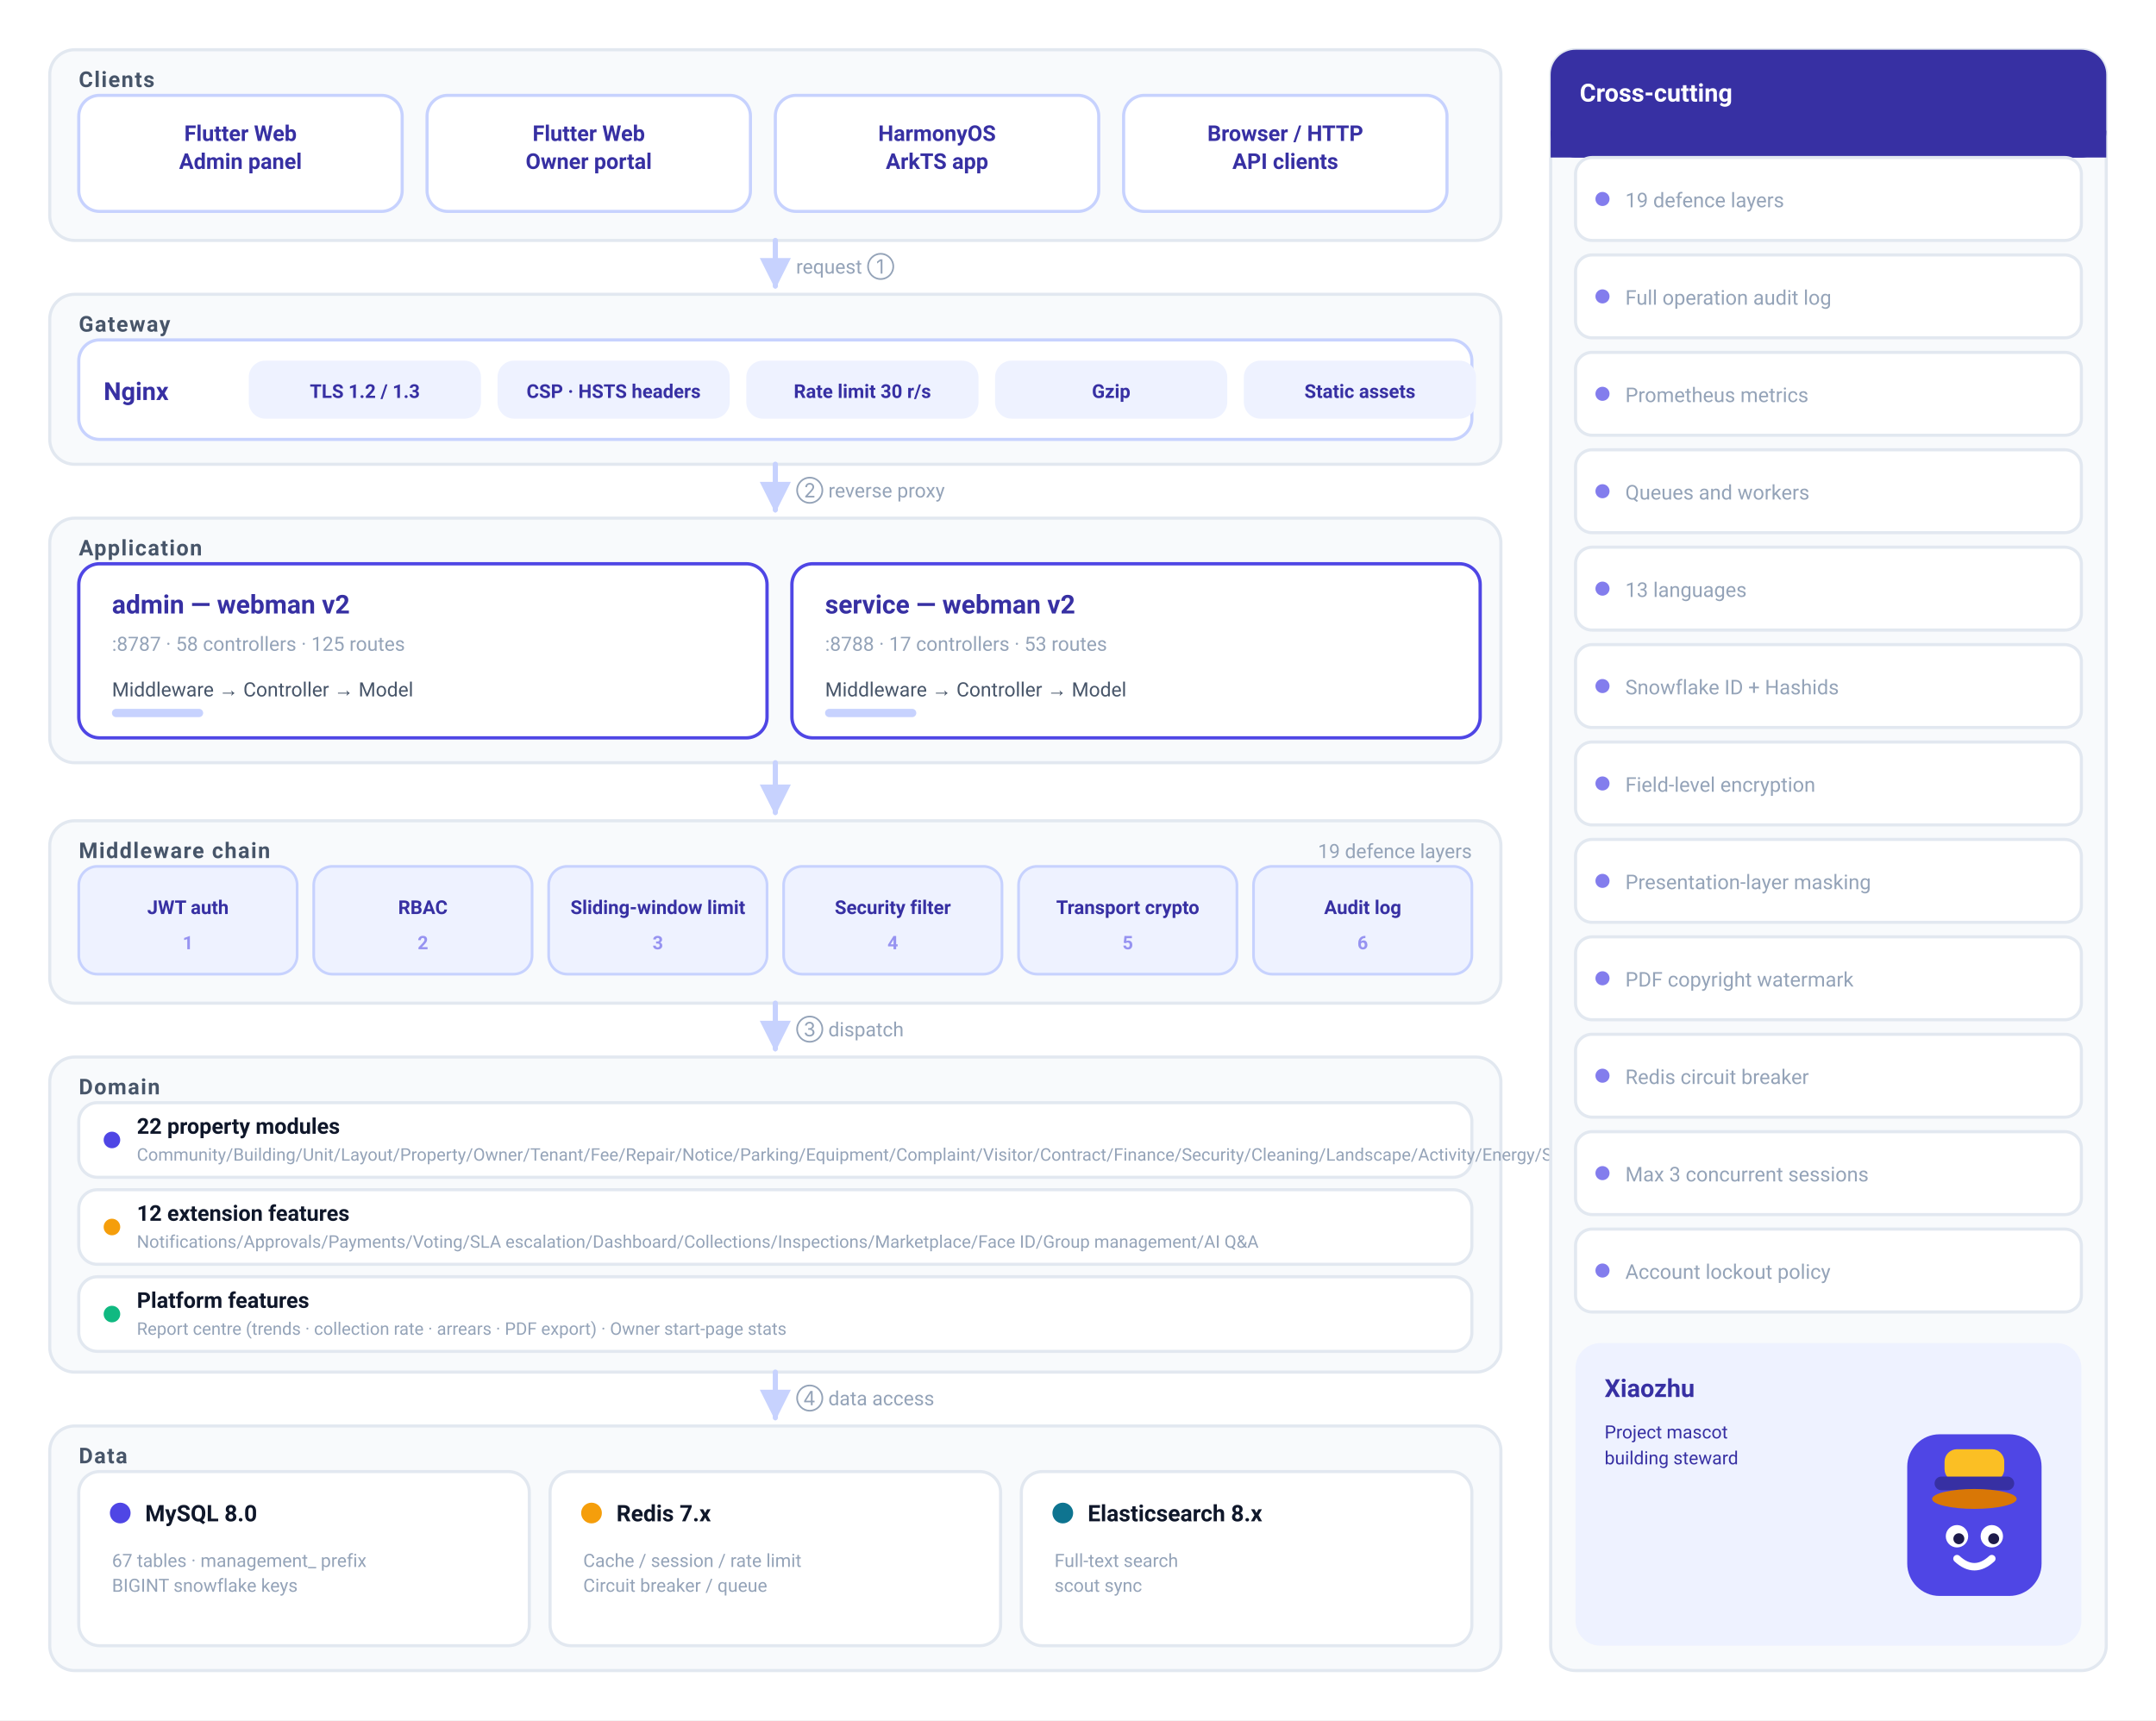
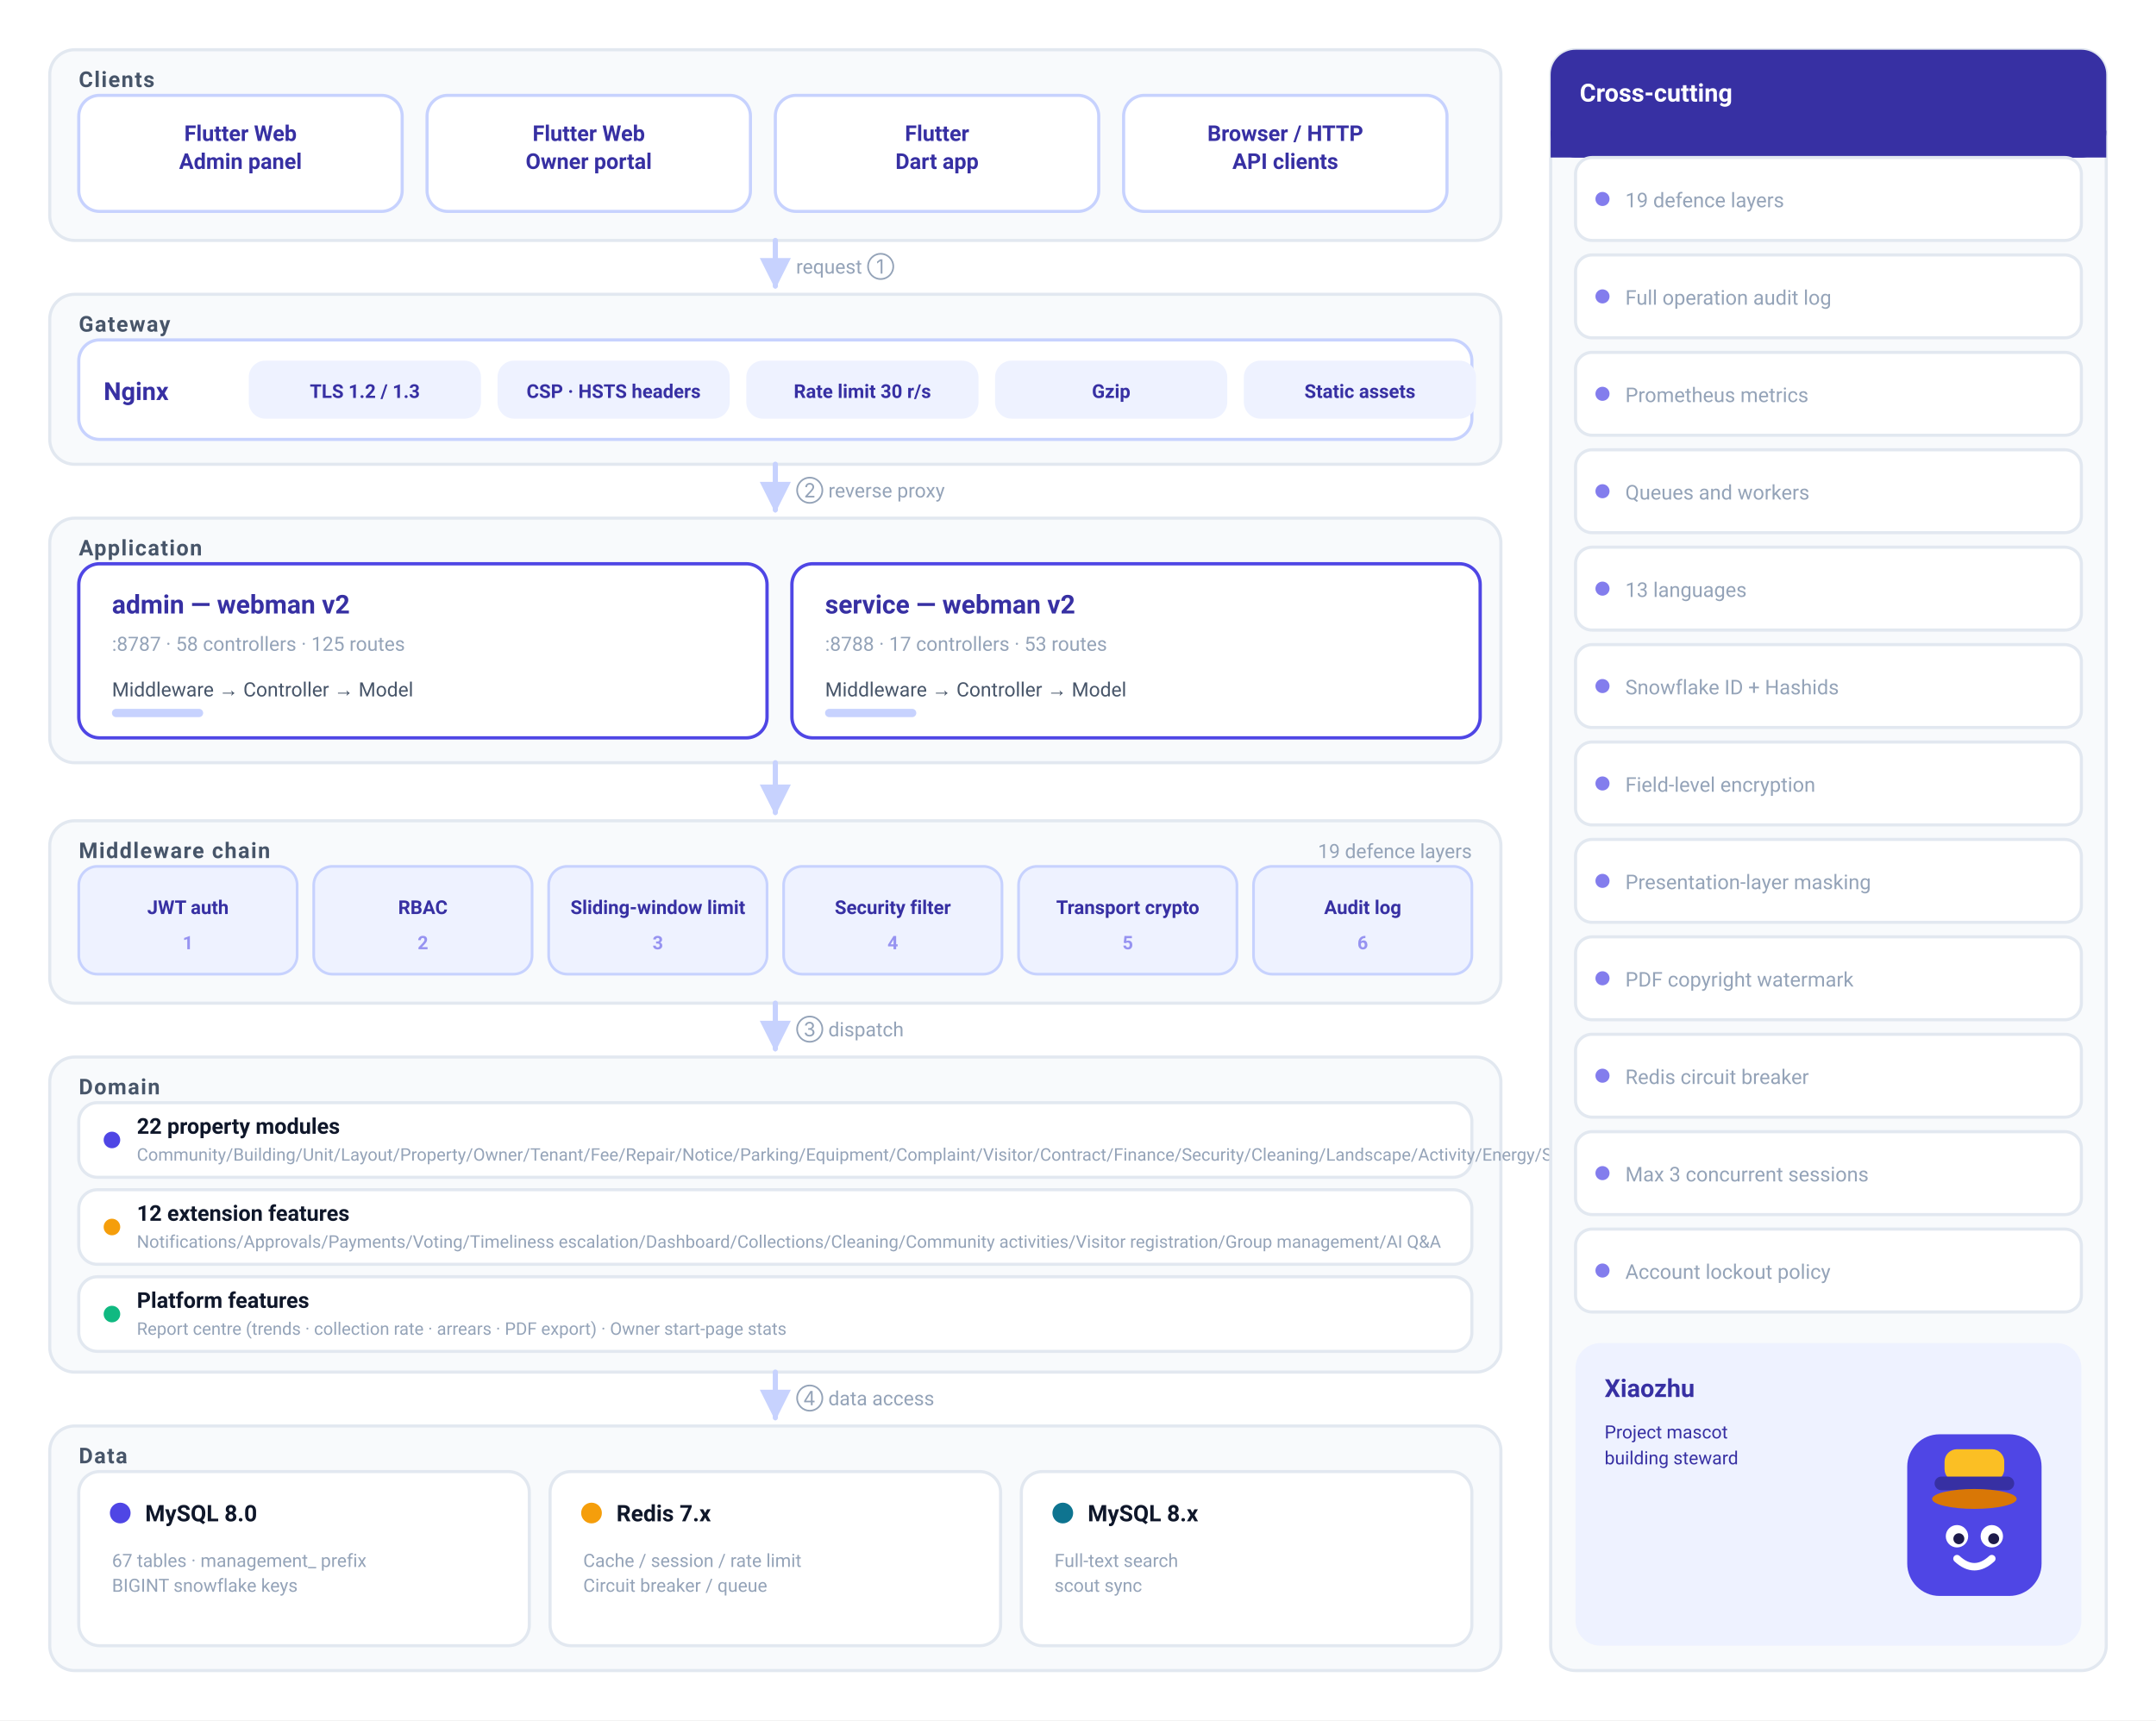
<svg xmlns="http://www.w3.org/2000/svg" viewBox="0 0 1040 830" width="1040" height="830" role="img">
  <defs>
    <marker id="arrow" viewBox="0 0 10 10" refX="9" refY="5" markerWidth="6" markerHeight="6" orient="auto-start-reverse">
      <path d="M0 0L10 5L0 10z" fill="#C7D2FE" />
    </marker>
    <marker id="arroww" viewBox="0 0 10 10" refX="9" refY="5" markerWidth="5.5" markerHeight="5.5" orient="auto-start-reverse">
      <path d="M0 0L10 5L0 10z" fill="#FFFFFF" />
    </marker>
  </defs>
  <rect width="1040" height="830" fill="#FFFFFF" />
  <rect x="24" y="24" width="700" height="92" rx="12" fill="#F8FAFC" stroke="#E2E8F0" stroke-width="1.5" />
  <text x="38" y="42" font-family="system-ui,-apple-system,'Segoe UI',Roboto,'Helvetica Neue',Arial,'Noto Sans',sans-serif" font-size="10.5" fill="#475569" text-anchor="start" font-weight="700" letter-spacing=".6">Clients</text>
  <rect x="38" y="46" width="156" height="56" rx="10" fill="#FFFFFF" stroke="#C7D2FE" stroke-width="1.5" />
  <text x="116" y="68.0" font-family="system-ui,-apple-system,'Segoe UI',Roboto,'Helvetica Neue',Arial,'Noto Sans',sans-serif" font-size="10.5" fill="#3730A3" text-anchor="middle" font-weight="700">Flutter Web</text>
  <text x="116" y="81.5" font-family="system-ui,-apple-system,'Segoe UI',Roboto,'Helvetica Neue',Arial,'Noto Sans',sans-serif" font-size="10.5" fill="#3730A3" text-anchor="middle" font-weight="700">Admin panel</text>
  <rect x="206" y="46" width="156" height="56" rx="10" fill="#FFFFFF" stroke="#C7D2FE" stroke-width="1.5" />
  <text x="284" y="68.0" font-family="system-ui,-apple-system,'Segoe UI',Roboto,'Helvetica Neue',Arial,'Noto Sans',sans-serif" font-size="10.5" fill="#3730A3" text-anchor="middle" font-weight="700">Flutter Web</text>
  <text x="284" y="81.5" font-family="system-ui,-apple-system,'Segoe UI',Roboto,'Helvetica Neue',Arial,'Noto Sans',sans-serif" font-size="10.5" fill="#3730A3" text-anchor="middle" font-weight="700">Owner portal</text>
  <rect x="374" y="46" width="156" height="56" rx="10" fill="#FFFFFF" stroke="#C7D2FE" stroke-width="1.5" />
-   <text x="452" y="68.0" font-family="system-ui,-apple-system,'Segoe UI',Roboto,'Helvetica Neue',Arial,'Noto Sans',sans-serif" font-size="10.5" fill="#3730A3" text-anchor="middle" font-weight="700">HarmonyOS</text>
-   <text x="452" y="81.5" font-family="system-ui,-apple-system,'Segoe UI',Roboto,'Helvetica Neue',Arial,'Noto Sans',sans-serif" font-size="10.5" fill="#3730A3" text-anchor="middle" font-weight="700">ArkTS app</text>
+   <text x="452" y="68.0" font-family="system-ui,-apple-system,'Segoe UI',Roboto,'Helvetica Neue',Arial,'Noto Sans',sans-serif" font-size="10.5" fill="#3730A3" text-anchor="middle" font-weight="700">Flutter</text>
+   <text x="452" y="81.5" font-family="system-ui,-apple-system,'Segoe UI',Roboto,'Helvetica Neue',Arial,'Noto Sans',sans-serif" font-size="10.5" fill="#3730A3" text-anchor="middle" font-weight="700">Dart app</text>
  <rect x="542" y="46" width="156" height="56" rx="10" fill="#FFFFFF" stroke="#C7D2FE" stroke-width="1.5" />
  <text x="620" y="68.0" font-family="system-ui,-apple-system,'Segoe UI',Roboto,'Helvetica Neue',Arial,'Noto Sans',sans-serif" font-size="10.5" fill="#3730A3" text-anchor="middle" font-weight="700">Browser / HTTP</text>
  <text x="620" y="81.5" font-family="system-ui,-apple-system,'Segoe UI',Roboto,'Helvetica Neue',Arial,'Noto Sans',sans-serif" font-size="10.5" fill="#3730A3" text-anchor="middle" font-weight="700">API clients</text>
  <path d="M374.0 116L374.0 138" fill="none" stroke="#C7D2FE" stroke-width="2.5" stroke-linecap="round" marker-end="url(#arrow)" />
  <text x="384.0" y="132" font-family="system-ui,-apple-system,'Segoe UI',Roboto,'Helvetica Neue',Arial,'Noto Sans',sans-serif" font-size="9.5" fill="#94A3B8" text-anchor="start" font-weight="400">request ①</text>
  <rect x="24" y="142" width="700" height="82" rx="12" fill="#F8FAFC" stroke="#E2E8F0" stroke-width="1.5" />
  <text x="38" y="160" font-family="system-ui,-apple-system,'Segoe UI',Roboto,'Helvetica Neue',Arial,'Noto Sans',sans-serif" font-size="10.5" fill="#475569" text-anchor="start" font-weight="700" letter-spacing=".6">Gateway</text>
  <rect x="38" y="164" width="672" height="48" rx="10" fill="#FFFFFF" stroke="#C7D2FE" stroke-width="1.5" />
  <text x="50" y="193" font-family="system-ui,-apple-system,'Segoe UI',Roboto,'Helvetica Neue',Arial,'Noto Sans',sans-serif" font-size="12" fill="#3730A3" text-anchor="start" font-weight="700">Nginx</text>
  <rect x="120" y="174" width="112" height="28" rx="8" fill="#EEF2FF" />
  <text x="176" y="192" font-family="system-ui,-apple-system,'Segoe UI',Roboto,'Helvetica Neue',Arial,'Noto Sans',sans-serif" font-size="9.2" fill="#3730A3" text-anchor="middle" font-weight="600">TLS 1.2 / 1.3</text>
  <rect x="240" y="174" width="112" height="28" rx="8" fill="#EEF2FF" />
  <text x="296" y="192" font-family="system-ui,-apple-system,'Segoe UI',Roboto,'Helvetica Neue',Arial,'Noto Sans',sans-serif" font-size="9.2" fill="#3730A3" text-anchor="middle" font-weight="600">CSP · HSTS headers</text>
  <rect x="360" y="174" width="112" height="28" rx="8" fill="#EEF2FF" />
  <text x="416" y="192" font-family="system-ui,-apple-system,'Segoe UI',Roboto,'Helvetica Neue',Arial,'Noto Sans',sans-serif" font-size="9.2" fill="#3730A3" text-anchor="middle" font-weight="600">Rate limit 30 r/s</text>
  <rect x="480" y="174" width="112" height="28" rx="8" fill="#EEF2FF" />
  <text x="536" y="192" font-family="system-ui,-apple-system,'Segoe UI',Roboto,'Helvetica Neue',Arial,'Noto Sans',sans-serif" font-size="9.2" fill="#3730A3" text-anchor="middle" font-weight="600">Gzip</text>
  <rect x="600" y="174" width="112" height="28" rx="8" fill="#EEF2FF" />
  <text x="656" y="192" font-family="system-ui,-apple-system,'Segoe UI',Roboto,'Helvetica Neue',Arial,'Noto Sans',sans-serif" font-size="9.2" fill="#3730A3" text-anchor="middle" font-weight="600">Static assets</text>
  <path d="M374.0 224L374.0 246" fill="none" stroke="#C7D2FE" stroke-width="2.5" stroke-linecap="round" marker-end="url(#arrow)" />
  <text x="384.0" y="240" font-family="system-ui,-apple-system,'Segoe UI',Roboto,'Helvetica Neue',Arial,'Noto Sans',sans-serif" font-size="9.5" fill="#94A3B8" text-anchor="start" font-weight="400">② reverse proxy</text>
  <rect x="24" y="250" width="700" height="118" rx="12" fill="#F8FAFC" stroke="#E2E8F0" stroke-width="1.5" />
  <text x="38" y="268" font-family="system-ui,-apple-system,'Segoe UI',Roboto,'Helvetica Neue',Arial,'Noto Sans',sans-serif" font-size="10.5" fill="#475569" text-anchor="start" font-weight="700" letter-spacing=".6">Application</text>
  <rect x="38" y="272" width="332" height="84" rx="10" fill="#FFFFFF" stroke="#4F46E5" stroke-width="1.6" />
  <text x="54" y="296" font-family="system-ui,-apple-system,'Segoe UI',Roboto,'Helvetica Neue',Arial,'Noto Sans',sans-serif" font-size="12.5" fill="#3730A3" text-anchor="start" font-weight="700">admin — webman v2</text>
  <text x="54" y="314" font-family="system-ui,-apple-system,'Segoe UI',Roboto,'Helvetica Neue',Arial,'Noto Sans',sans-serif" font-size="9.5" fill="#94A3B8" text-anchor="start" font-weight="400">:8787 · 58 controllers · 125 routes</text>
  <text x="54" y="336" font-family="system-ui,-apple-system,'Segoe UI',Roboto,'Helvetica Neue',Arial,'Noto Sans',sans-serif" font-size="9.5" fill="#475569" text-anchor="start" font-weight="400">Middleware → Controller → Model</text>
  <rect x="54" y="342" width="44" height="4" rx="2" fill="#C7D2FE" />
  <rect x="382" y="272" width="332" height="84" rx="10" fill="#FFFFFF" stroke="#4F46E5" stroke-width="1.6" />
  <text x="398" y="296" font-family="system-ui,-apple-system,'Segoe UI',Roboto,'Helvetica Neue',Arial,'Noto Sans',sans-serif" font-size="12.5" fill="#3730A3" text-anchor="start" font-weight="700">service — webman v2</text>
  <text x="398" y="314" font-family="system-ui,-apple-system,'Segoe UI',Roboto,'Helvetica Neue',Arial,'Noto Sans',sans-serif" font-size="9.5" fill="#94A3B8" text-anchor="start" font-weight="400">:8788 · 17 controllers · 53 routes</text>
  <text x="398" y="336" font-family="system-ui,-apple-system,'Segoe UI',Roboto,'Helvetica Neue',Arial,'Noto Sans',sans-serif" font-size="9.5" fill="#475569" text-anchor="start" font-weight="400">Middleware → Controller → Model</text>
  <rect x="398" y="342" width="44" height="4" rx="2" fill="#C7D2FE" />
  <path d="M374.0 368L374.0 392" fill="none" stroke="#C7D2FE" stroke-width="2.5" stroke-linecap="round" marker-end="url(#arrow)" />
  <rect x="24" y="396" width="700" height="88" rx="12" fill="#F8FAFC" stroke="#E2E8F0" stroke-width="1.5" />
  <text x="38" y="414" font-family="system-ui,-apple-system,'Segoe UI',Roboto,'Helvetica Neue',Arial,'Noto Sans',sans-serif" font-size="10.5" fill="#475569" text-anchor="start" font-weight="700" letter-spacing=".6">Middleware chain</text>
  <text x="710" y="414" font-family="system-ui,-apple-system,'Segoe UI',Roboto,'Helvetica Neue',Arial,'Noto Sans',sans-serif" font-size="9.5" fill="#94A3B8" text-anchor="end" font-weight="400">19 defence layers</text>
  <rect x="38.0" y="418" width="105.333" height="52" rx="9" fill="#EEF2FF" stroke="#C7D2FE" stroke-width="1.3" />
  <text x="90.667" y="441" font-family="system-ui,-apple-system,'Segoe UI',Roboto,'Helvetica Neue',Arial,'Noto Sans',sans-serif" font-size="9.2" fill="#3730A3" text-anchor="middle" font-weight="600">JWT auth</text>
  <text x="90.667" y="458" font-family="system-ui,-apple-system,'Segoe UI',Roboto,'Helvetica Neue',Arial,'Noto Sans',sans-serif" font-size="9" fill="#4F46E5" text-anchor="middle" font-weight="700" opacity="0.55">1</text>
  <rect x="151.333" y="418" width="105.333" height="52" rx="9" fill="#EEF2FF" stroke="#C7D2FE" stroke-width="1.3" />
  <text x="204" y="441" font-family="system-ui,-apple-system,'Segoe UI',Roboto,'Helvetica Neue',Arial,'Noto Sans',sans-serif" font-size="9.2" fill="#3730A3" text-anchor="middle" font-weight="600">RBAC</text>
  <text x="204" y="458" font-family="system-ui,-apple-system,'Segoe UI',Roboto,'Helvetica Neue',Arial,'Noto Sans',sans-serif" font-size="9" fill="#4F46E5" text-anchor="middle" font-weight="700" opacity="0.55">2</text>
  <rect x="264.667" y="418" width="105.333" height="52" rx="9" fill="#EEF2FF" stroke="#C7D2FE" stroke-width="1.3" />
  <text x="317.333" y="441" font-family="system-ui,-apple-system,'Segoe UI',Roboto,'Helvetica Neue',Arial,'Noto Sans',sans-serif" font-size="9.2" fill="#3730A3" text-anchor="middle" font-weight="600">Sliding-window limit</text>
  <text x="317.333" y="458" font-family="system-ui,-apple-system,'Segoe UI',Roboto,'Helvetica Neue',Arial,'Noto Sans',sans-serif" font-size="9" fill="#4F46E5" text-anchor="middle" font-weight="700" opacity="0.55">3</text>
  <rect x="378.0" y="418" width="105.333" height="52" rx="9" fill="#EEF2FF" stroke="#C7D2FE" stroke-width="1.3" />
  <text x="430.667" y="441" font-family="system-ui,-apple-system,'Segoe UI',Roboto,'Helvetica Neue',Arial,'Noto Sans',sans-serif" font-size="9.2" fill="#3730A3" text-anchor="middle" font-weight="600">Security filter</text>
  <text x="430.667" y="458" font-family="system-ui,-apple-system,'Segoe UI',Roboto,'Helvetica Neue',Arial,'Noto Sans',sans-serif" font-size="9" fill="#4F46E5" text-anchor="middle" font-weight="700" opacity="0.55">4</text>
  <rect x="491.333" y="418" width="105.333" height="52" rx="9" fill="#EEF2FF" stroke="#C7D2FE" stroke-width="1.3" />
  <text x="544.0" y="441" font-family="system-ui,-apple-system,'Segoe UI',Roboto,'Helvetica Neue',Arial,'Noto Sans',sans-serif" font-size="9.2" fill="#3730A3" text-anchor="middle" font-weight="600">Transport crypto</text>
  <text x="544.0" y="458" font-family="system-ui,-apple-system,'Segoe UI',Roboto,'Helvetica Neue',Arial,'Noto Sans',sans-serif" font-size="9" fill="#4F46E5" text-anchor="middle" font-weight="700" opacity="0.55">5</text>
  <rect x="604.667" y="418" width="105.333" height="52" rx="9" fill="#EEF2FF" stroke="#C7D2FE" stroke-width="1.3" />
  <text x="657.333" y="441" font-family="system-ui,-apple-system,'Segoe UI',Roboto,'Helvetica Neue',Arial,'Noto Sans',sans-serif" font-size="9.2" fill="#3730A3" text-anchor="middle" font-weight="600">Audit log</text>
  <text x="657.333" y="458" font-family="system-ui,-apple-system,'Segoe UI',Roboto,'Helvetica Neue',Arial,'Noto Sans',sans-serif" font-size="9" fill="#4F46E5" text-anchor="middle" font-weight="700" opacity="0.55">6</text>
  <path d="M374.0 484L374.0 506" fill="none" stroke="#C7D2FE" stroke-width="2.5" stroke-linecap="round" marker-end="url(#arrow)" />
  <text x="384.0" y="500" font-family="system-ui,-apple-system,'Segoe UI',Roboto,'Helvetica Neue',Arial,'Noto Sans',sans-serif" font-size="9.5" fill="#94A3B8" text-anchor="start" font-weight="400">③ dispatch</text>
  <rect x="24" y="510" width="700" height="152" rx="12" fill="#F8FAFC" stroke="#E2E8F0" stroke-width="1.5" />
  <text x="38" y="528" font-family="system-ui,-apple-system,'Segoe UI',Roboto,'Helvetica Neue',Arial,'Noto Sans',sans-serif" font-size="10.5" fill="#475569" text-anchor="start" font-weight="700" letter-spacing=".6">Domain</text>
  <rect x="38" y="532" width="672" height="36" rx="9" fill="#FFFFFF" stroke="#E2E8F0" stroke-width="1.5" />
  <circle cx="54" cy="550" r="4" fill="#4F46E5" />
  <text x="66" y="547" font-family="system-ui,-apple-system,'Segoe UI',Roboto,'Helvetica Neue',Arial,'Noto Sans',sans-serif" font-size="10.5" fill="#0F172A" text-anchor="start" font-weight="700">22 property modules</text>
  <text x="66" y="560" font-family="system-ui,-apple-system,'Segoe UI',Roboto,'Helvetica Neue',Arial,'Noto Sans',sans-serif" font-size="8.4" fill="#94A3B8" text-anchor="start" font-weight="400">Community/Building/Unit/Layout/Property/Owner/Tenant/Fee/Repair/Notice/Parking/Equipment/Complaint/Visitor/Contract/Finance/Security/Cleaning/Landscape/Activity/Energy/Staff</text>
  <rect x="38" y="574" width="672" height="36" rx="9" fill="#FFFFFF" stroke="#E2E8F0" stroke-width="1.5" />
  <circle cx="54" cy="592" r="4" fill="#F59E0B" />
  <text x="66" y="589" font-family="system-ui,-apple-system,'Segoe UI',Roboto,'Helvetica Neue',Arial,'Noto Sans',sans-serif" font-size="10.5" fill="#0F172A" text-anchor="start" font-weight="700">12 extension features</text>
-   <text x="66" y="602" font-family="system-ui,-apple-system,'Segoe UI',Roboto,'Helvetica Neue',Arial,'Noto Sans',sans-serif" font-size="8.4" fill="#94A3B8" text-anchor="start" font-weight="400">Notifications/Approvals/Payments/Voting/SLA escalation/Dashboard/Collections/Inspections/Marketplace/Face ID/Group management/AI Q&amp;A</text>
+   <text x="66" y="602" font-family="system-ui,-apple-system,'Segoe UI',Roboto,'Helvetica Neue',Arial,'Noto Sans',sans-serif" font-size="8.4" fill="#94A3B8" text-anchor="start" font-weight="400">Notifications/Approvals/Payments/Voting/Timeliness escalation/Dashboard/Collections/Cleaning/Community activities/Visitor registration/Group management/AI Q&amp;A</text>
  <rect x="38" y="616" width="672" height="36" rx="9" fill="#FFFFFF" stroke="#E2E8F0" stroke-width="1.5" />
  <circle cx="54" cy="634" r="4" fill="#10B981" />
  <text x="66" y="631" font-family="system-ui,-apple-system,'Segoe UI',Roboto,'Helvetica Neue',Arial,'Noto Sans',sans-serif" font-size="10.5" fill="#0F172A" text-anchor="start" font-weight="700">Platform features</text>
  <text x="66" y="644" font-family="system-ui,-apple-system,'Segoe UI',Roboto,'Helvetica Neue',Arial,'Noto Sans',sans-serif" font-size="8.4" fill="#94A3B8" text-anchor="start" font-weight="400">Report centre (trends · collection rate · arrears · PDF export) · Owner start-page stats</text>
  <path d="M374.0 662L374.0 684" fill="none" stroke="#C7D2FE" stroke-width="2.5" stroke-linecap="round" marker-end="url(#arrow)" />
  <text x="384.0" y="678" font-family="system-ui,-apple-system,'Segoe UI',Roboto,'Helvetica Neue',Arial,'Noto Sans',sans-serif" font-size="9.5" fill="#94A3B8" text-anchor="start" font-weight="400">④ data access</text>
  <rect x="24" y="688" width="700" height="118" rx="12" fill="#F8FAFC" stroke="#E2E8F0" stroke-width="1.5" />
  <text x="38" y="706" font-family="system-ui,-apple-system,'Segoe UI',Roboto,'Helvetica Neue',Arial,'Noto Sans',sans-serif" font-size="10.5" fill="#475569" text-anchor="start" font-weight="700" letter-spacing=".6">Data</text>
  <rect x="38.0" y="710" width="217.333" height="84" rx="10" fill="#FFFFFF" stroke="#E2E8F0" stroke-width="1.5" />
  <circle cx="58.0" cy="730" r="5" fill="#4F46E5" />
  <text x="70.0" y="734" font-family="system-ui,-apple-system,'Segoe UI',Roboto,'Helvetica Neue',Arial,'Noto Sans',sans-serif" font-size="11" fill="#0F172A" text-anchor="start" font-weight="700">MySQL 8.0</text>
  <text x="54.0" y="756" font-family="system-ui,-apple-system,'Segoe UI',Roboto,'Helvetica Neue',Arial,'Noto Sans',sans-serif" font-size="8.8" fill="#94A3B8" text-anchor="start" font-weight="400">67 tables · management_ prefix</text>
  <text x="54.0" y="768" font-family="system-ui,-apple-system,'Segoe UI',Roboto,'Helvetica Neue',Arial,'Noto Sans',sans-serif" font-size="8.8" fill="#94A3B8" text-anchor="start" font-weight="400">BIGINT snowflake keys</text>
  <rect x="265.333" y="710" width="217.333" height="84" rx="10" fill="#FFFFFF" stroke="#E2E8F0" stroke-width="1.5" />
  <circle cx="285.333" cy="730" r="5" fill="#F59E0B" />
  <text x="297.333" y="734" font-family="system-ui,-apple-system,'Segoe UI',Roboto,'Helvetica Neue',Arial,'Noto Sans',sans-serif" font-size="11" fill="#0F172A" text-anchor="start" font-weight="700">Redis 7.x</text>
  <text x="281.333" y="756" font-family="system-ui,-apple-system,'Segoe UI',Roboto,'Helvetica Neue',Arial,'Noto Sans',sans-serif" font-size="8.8" fill="#94A3B8" text-anchor="start" font-weight="400">Cache / session / rate limit</text>
  <text x="281.333" y="768" font-family="system-ui,-apple-system,'Segoe UI',Roboto,'Helvetica Neue',Arial,'Noto Sans',sans-serif" font-size="8.8" fill="#94A3B8" text-anchor="start" font-weight="400">Circuit breaker / queue</text>
  <rect x="492.667" y="710" width="217.333" height="84" rx="10" fill="#FFFFFF" stroke="#E2E8F0" stroke-width="1.5" />
  <circle cx="512.667" cy="730" r="5" fill="#0E7490" />
-   <text x="524.667" y="734" font-family="system-ui,-apple-system,'Segoe UI',Roboto,'Helvetica Neue',Arial,'Noto Sans',sans-serif" font-size="11" fill="#0F172A" text-anchor="start" font-weight="700">Elasticsearch 8.x</text>
+   <text x="524.667" y="734" font-family="system-ui,-apple-system,'Segoe UI',Roboto,'Helvetica Neue',Arial,'Noto Sans',sans-serif" font-size="11" fill="#0F172A" text-anchor="start" font-weight="700">MySQL 8.x</text>
  <text x="508.667" y="756" font-family="system-ui,-apple-system,'Segoe UI',Roboto,'Helvetica Neue',Arial,'Noto Sans',sans-serif" font-size="8.8" fill="#94A3B8" text-anchor="start" font-weight="400">Full-text search</text>
  <text x="508.667" y="768" font-family="system-ui,-apple-system,'Segoe UI',Roboto,'Helvetica Neue',Arial,'Noto Sans',sans-serif" font-size="8.8" fill="#94A3B8" text-anchor="start" font-weight="400">scout sync</text>
  <rect x="748" y="24" width="268" height="782" rx="12" fill="#F8FAFC" stroke="#E2E8F0" stroke-width="1.5" />
  <rect x="748" y="24" width="268" height="52" rx="12" fill="#3730A3" />
  <rect x="748" y="63" width="268" height="13" rx="0" fill="#3730A3" />
  <text x="762" y="49" font-family="system-ui,-apple-system,'Segoe UI',Roboto,'Helvetica Neue',Arial,'Noto Sans',sans-serif" font-size="12" fill="#FFFFFF" text-anchor="start" font-weight="700">Cross-cutting</text>
  <rect x="760" y="76" width="244" height="40" rx="8" fill="#FFFFFF" stroke="#E2E8F0" stroke-width="1.5" />
  <circle cx="773" cy="96" r="3.4" fill="#4F46E5" opacity="0.7" />
  <text x="784" y="100" font-family="system-ui,-apple-system,'Segoe UI',Roboto,'Helvetica Neue',Arial,'Noto Sans',sans-serif" font-size="9.8" fill="#94A3B8" text-anchor="start" font-weight="400">19 defence layers</text>
  <rect x="760" y="123" width="244" height="40" rx="8" fill="#FFFFFF" stroke="#E2E8F0" stroke-width="1.5" />
  <circle cx="773" cy="143" r="3.4" fill="#4F46E5" opacity="0.7" />
  <text x="784" y="147" font-family="system-ui,-apple-system,'Segoe UI',Roboto,'Helvetica Neue',Arial,'Noto Sans',sans-serif" font-size="9.8" fill="#94A3B8" text-anchor="start" font-weight="400">Full operation audit log</text>
  <rect x="760" y="170" width="244" height="40" rx="8" fill="#FFFFFF" stroke="#E2E8F0" stroke-width="1.5" />
  <circle cx="773" cy="190" r="3.4" fill="#4F46E5" opacity="0.7" />
  <text x="784" y="194" font-family="system-ui,-apple-system,'Segoe UI',Roboto,'Helvetica Neue',Arial,'Noto Sans',sans-serif" font-size="9.8" fill="#94A3B8" text-anchor="start" font-weight="400">Prometheus metrics</text>
  <rect x="760" y="217" width="244" height="40" rx="8" fill="#FFFFFF" stroke="#E2E8F0" stroke-width="1.5" />
  <circle cx="773" cy="237" r="3.4" fill="#4F46E5" opacity="0.7" />
  <text x="784" y="241" font-family="system-ui,-apple-system,'Segoe UI',Roboto,'Helvetica Neue',Arial,'Noto Sans',sans-serif" font-size="9.8" fill="#94A3B8" text-anchor="start" font-weight="400">Queues and workers</text>
  <rect x="760" y="264" width="244" height="40" rx="8" fill="#FFFFFF" stroke="#E2E8F0" stroke-width="1.5" />
  <circle cx="773" cy="284" r="3.4" fill="#4F46E5" opacity="0.7" />
  <text x="784" y="288" font-family="system-ui,-apple-system,'Segoe UI',Roboto,'Helvetica Neue',Arial,'Noto Sans',sans-serif" font-size="9.8" fill="#94A3B8" text-anchor="start" font-weight="400">13 languages</text>
  <rect x="760" y="311" width="244" height="40" rx="8" fill="#FFFFFF" stroke="#E2E8F0" stroke-width="1.5" />
  <circle cx="773" cy="331" r="3.4" fill="#4F46E5" opacity="0.7" />
  <text x="784" y="335" font-family="system-ui,-apple-system,'Segoe UI',Roboto,'Helvetica Neue',Arial,'Noto Sans',sans-serif" font-size="9.8" fill="#94A3B8" text-anchor="start" font-weight="400">Snowflake ID + Hashids</text>
  <rect x="760" y="358" width="244" height="40" rx="8" fill="#FFFFFF" stroke="#E2E8F0" stroke-width="1.5" />
  <circle cx="773" cy="378" r="3.4" fill="#4F46E5" opacity="0.7" />
  <text x="784" y="382" font-family="system-ui,-apple-system,'Segoe UI',Roboto,'Helvetica Neue',Arial,'Noto Sans',sans-serif" font-size="9.8" fill="#94A3B8" text-anchor="start" font-weight="400">Field-level encryption</text>
  <rect x="760" y="405" width="244" height="40" rx="8" fill="#FFFFFF" stroke="#E2E8F0" stroke-width="1.5" />
  <circle cx="773" cy="425" r="3.4" fill="#4F46E5" opacity="0.7" />
  <text x="784" y="429" font-family="system-ui,-apple-system,'Segoe UI',Roboto,'Helvetica Neue',Arial,'Noto Sans',sans-serif" font-size="9.8" fill="#94A3B8" text-anchor="start" font-weight="400">Presentation-layer masking</text>
  <rect x="760" y="452" width="244" height="40" rx="8" fill="#FFFFFF" stroke="#E2E8F0" stroke-width="1.5" />
  <circle cx="773" cy="472" r="3.4" fill="#4F46E5" opacity="0.7" />
  <text x="784" y="476" font-family="system-ui,-apple-system,'Segoe UI',Roboto,'Helvetica Neue',Arial,'Noto Sans',sans-serif" font-size="9.8" fill="#94A3B8" text-anchor="start" font-weight="400">PDF copyright watermark</text>
  <rect x="760" y="499" width="244" height="40" rx="8" fill="#FFFFFF" stroke="#E2E8F0" stroke-width="1.5" />
  <circle cx="773" cy="519" r="3.4" fill="#4F46E5" opacity="0.7" />
  <text x="784" y="523" font-family="system-ui,-apple-system,'Segoe UI',Roboto,'Helvetica Neue',Arial,'Noto Sans',sans-serif" font-size="9.8" fill="#94A3B8" text-anchor="start" font-weight="400">Redis circuit breaker</text>
  <rect x="760" y="546" width="244" height="40" rx="8" fill="#FFFFFF" stroke="#E2E8F0" stroke-width="1.5" />
  <circle cx="773" cy="566" r="3.4" fill="#4F46E5" opacity="0.7" />
  <text x="784" y="570" font-family="system-ui,-apple-system,'Segoe UI',Roboto,'Helvetica Neue',Arial,'Noto Sans',sans-serif" font-size="9.8" fill="#94A3B8" text-anchor="start" font-weight="400">Max 3 concurrent sessions</text>
  <rect x="760" y="593" width="244" height="40" rx="8" fill="#FFFFFF" stroke="#E2E8F0" stroke-width="1.5" />
  <circle cx="773" cy="613" r="3.4" fill="#4F46E5" opacity="0.7" />
  <text x="784" y="617" font-family="system-ui,-apple-system,'Segoe UI',Roboto,'Helvetica Neue',Arial,'Noto Sans',sans-serif" font-size="9.8" fill="#94A3B8" text-anchor="start" font-weight="400">Account lockout policy</text>
  <rect x="760" y="648" width="244" height="146" rx="12" fill="#EEF2FF" />
  <text x="774" y="674" font-family="system-ui,-apple-system,'Segoe UI',Roboto,'Helvetica Neue',Arial,'Noto Sans',sans-serif" font-size="12" fill="#3730A3" text-anchor="start" font-weight="700">Xiaozhu</text>
  <text x="774" y="694.0" font-family="system-ui,-apple-system,'Segoe UI',Roboto,'Helvetica Neue',Arial,'Noto Sans',sans-serif" font-size="8.8" fill="#3730A3" text-anchor="start" font-weight="400">Project mascot</text>
  <text x="774" y="706.5" font-family="system-ui,-apple-system,'Segoe UI',Roboto,'Helvetica Neue',Arial,'Noto Sans',sans-serif" font-size="8.8" fill="#3730A3" text-anchor="start" font-weight="400">building steward</text>
  <g transform="translate(920 692) scale(.6)">
    <rect x="0" y="0" width="108" height="130" rx="26" fill="#4F46E5" />
    <rect x="30" y="12" width="48" height="26" rx="10" fill="#FBBF24" />
    <rect x="22" y="34" width="64" height="11" rx="5.5" fill="#3730A3" />
    <ellipse cx="54" cy="52" rx="34" ry="8" fill="#D97706" />
    <circle cx="40" cy="82" r="9" fill="#FFFFFF" />
    <circle cx="68" cy="82" r="9" fill="#FFFFFF" />
    <circle cx="41.5" cy="84" r="4.4" fill="#1E1B4B" />
    <circle cx="69.5" cy="84" r="4.4" fill="#1E1B4B" />
    <path d="M40 100q14 13 28 0" fill="none" stroke="#FFFFFF" stroke-width="6" stroke-linecap="round" />
  </g>
</svg>
